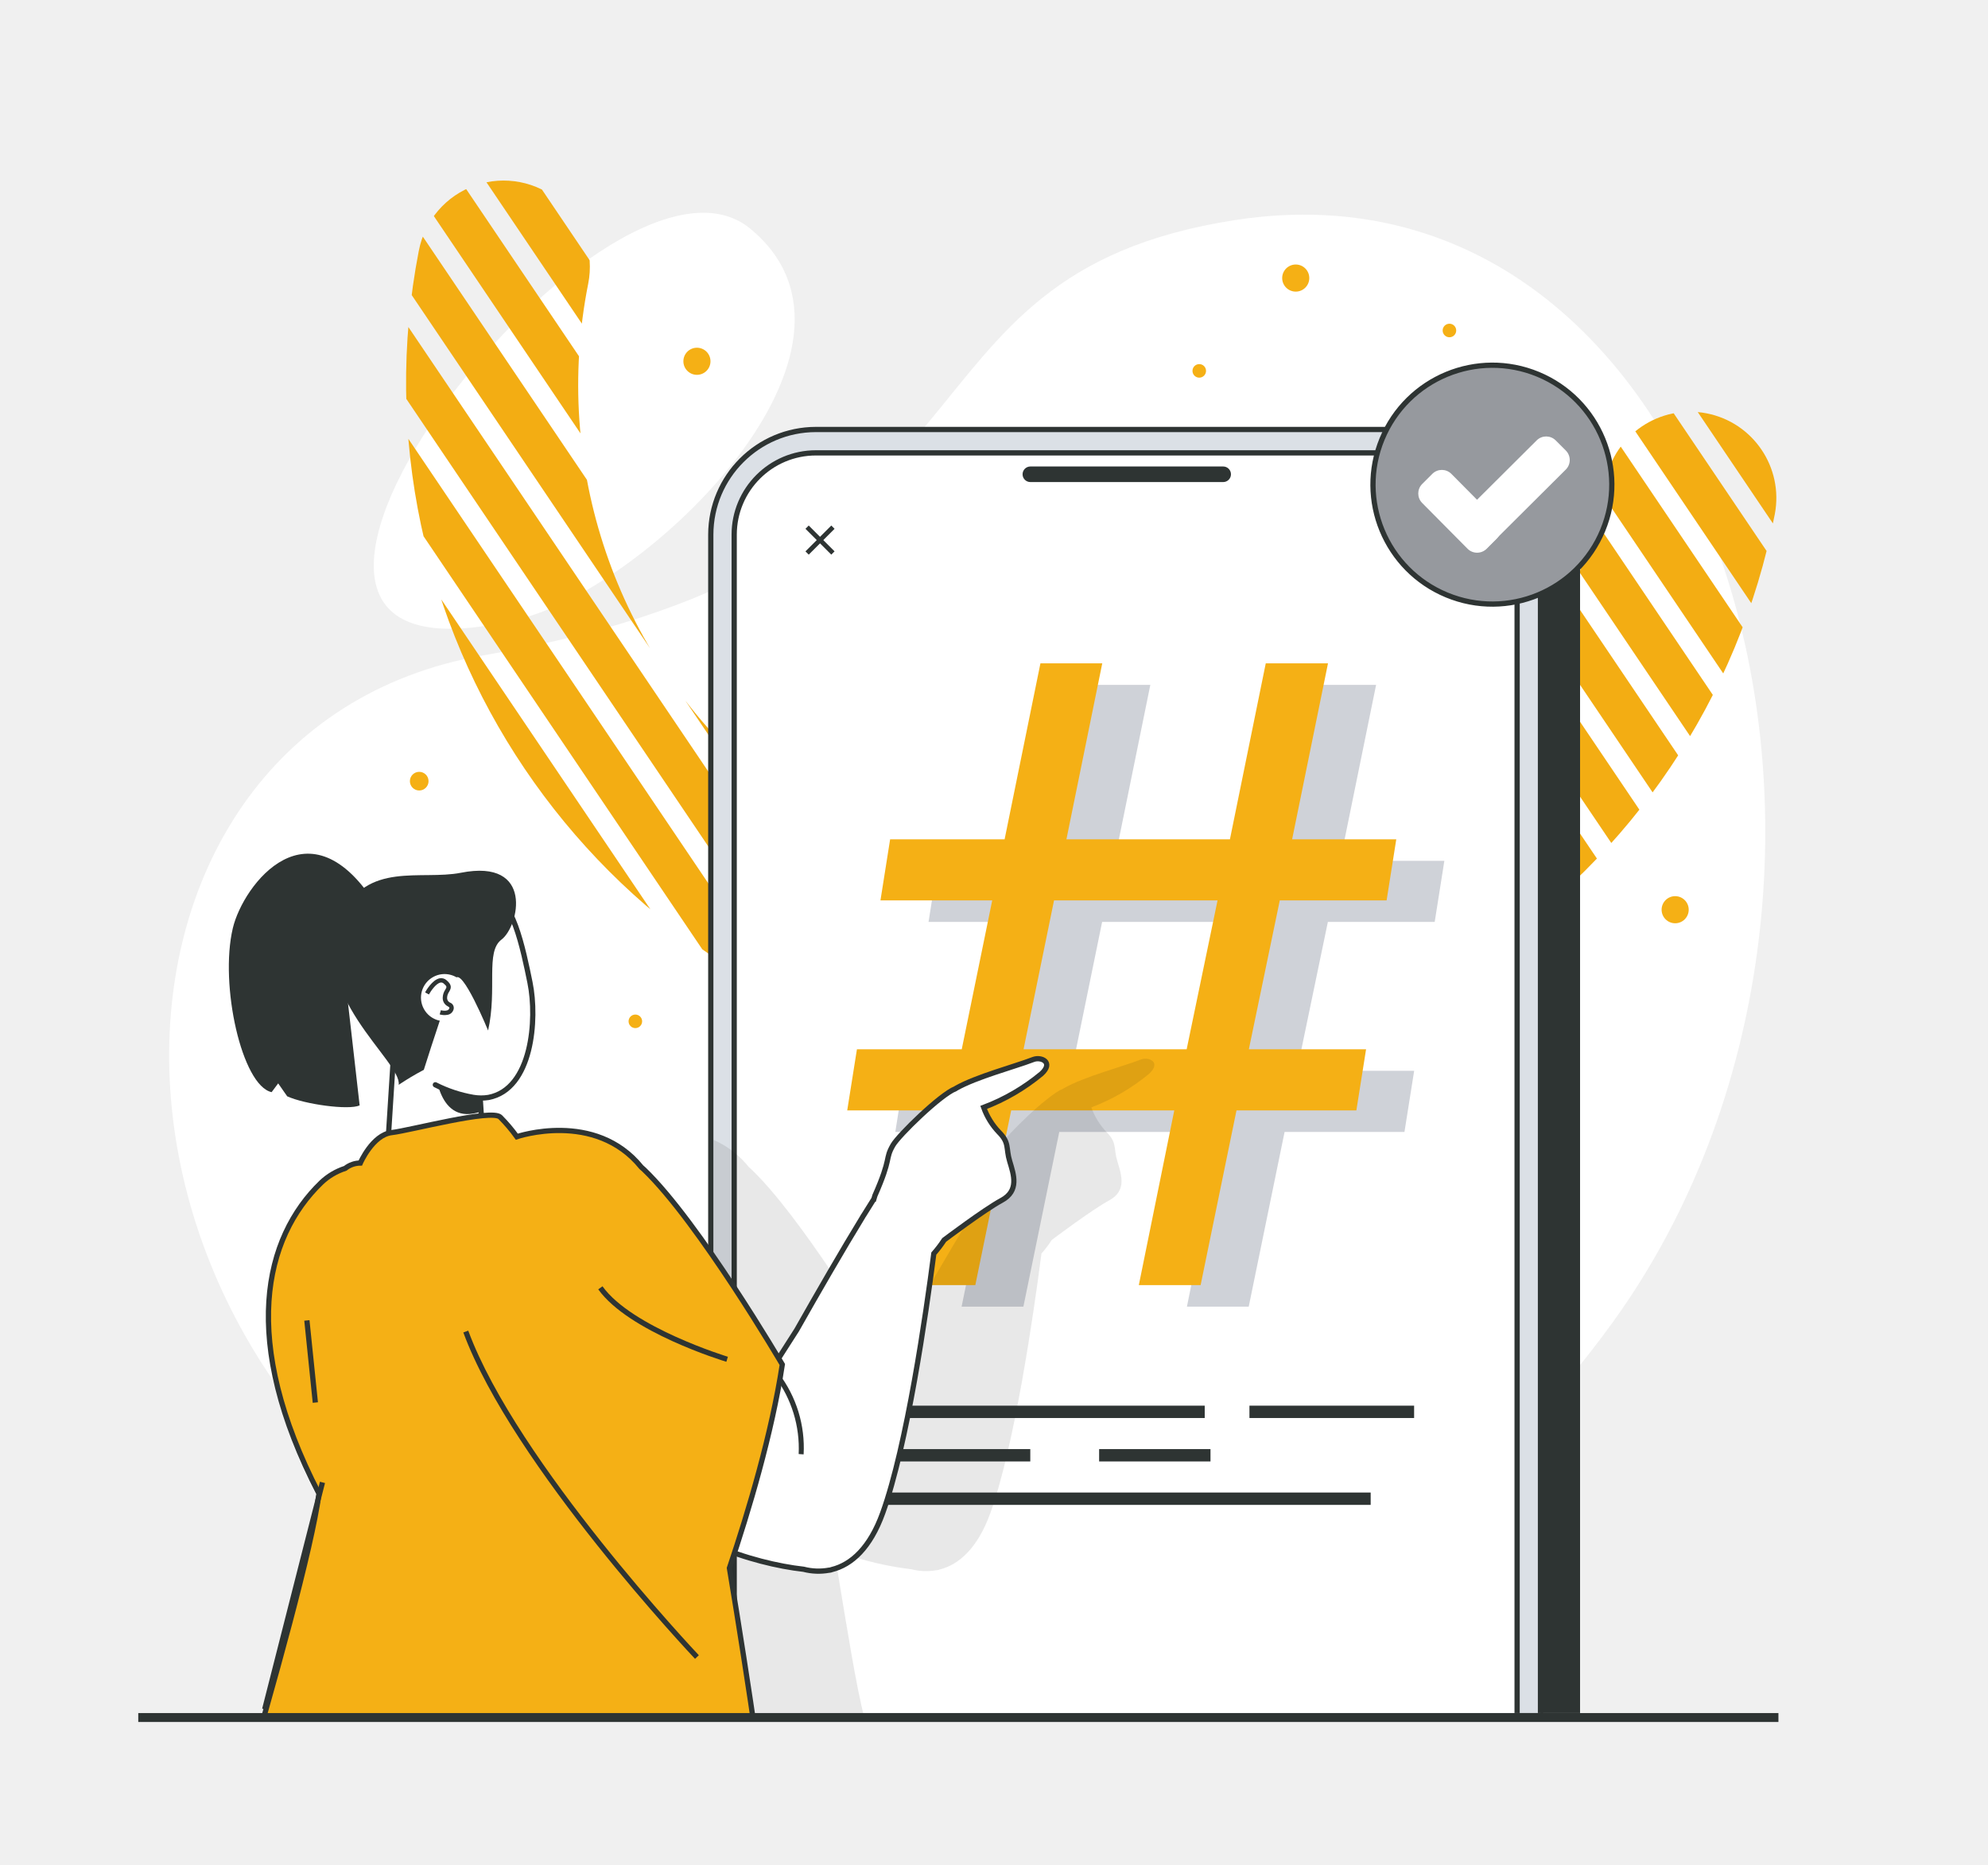
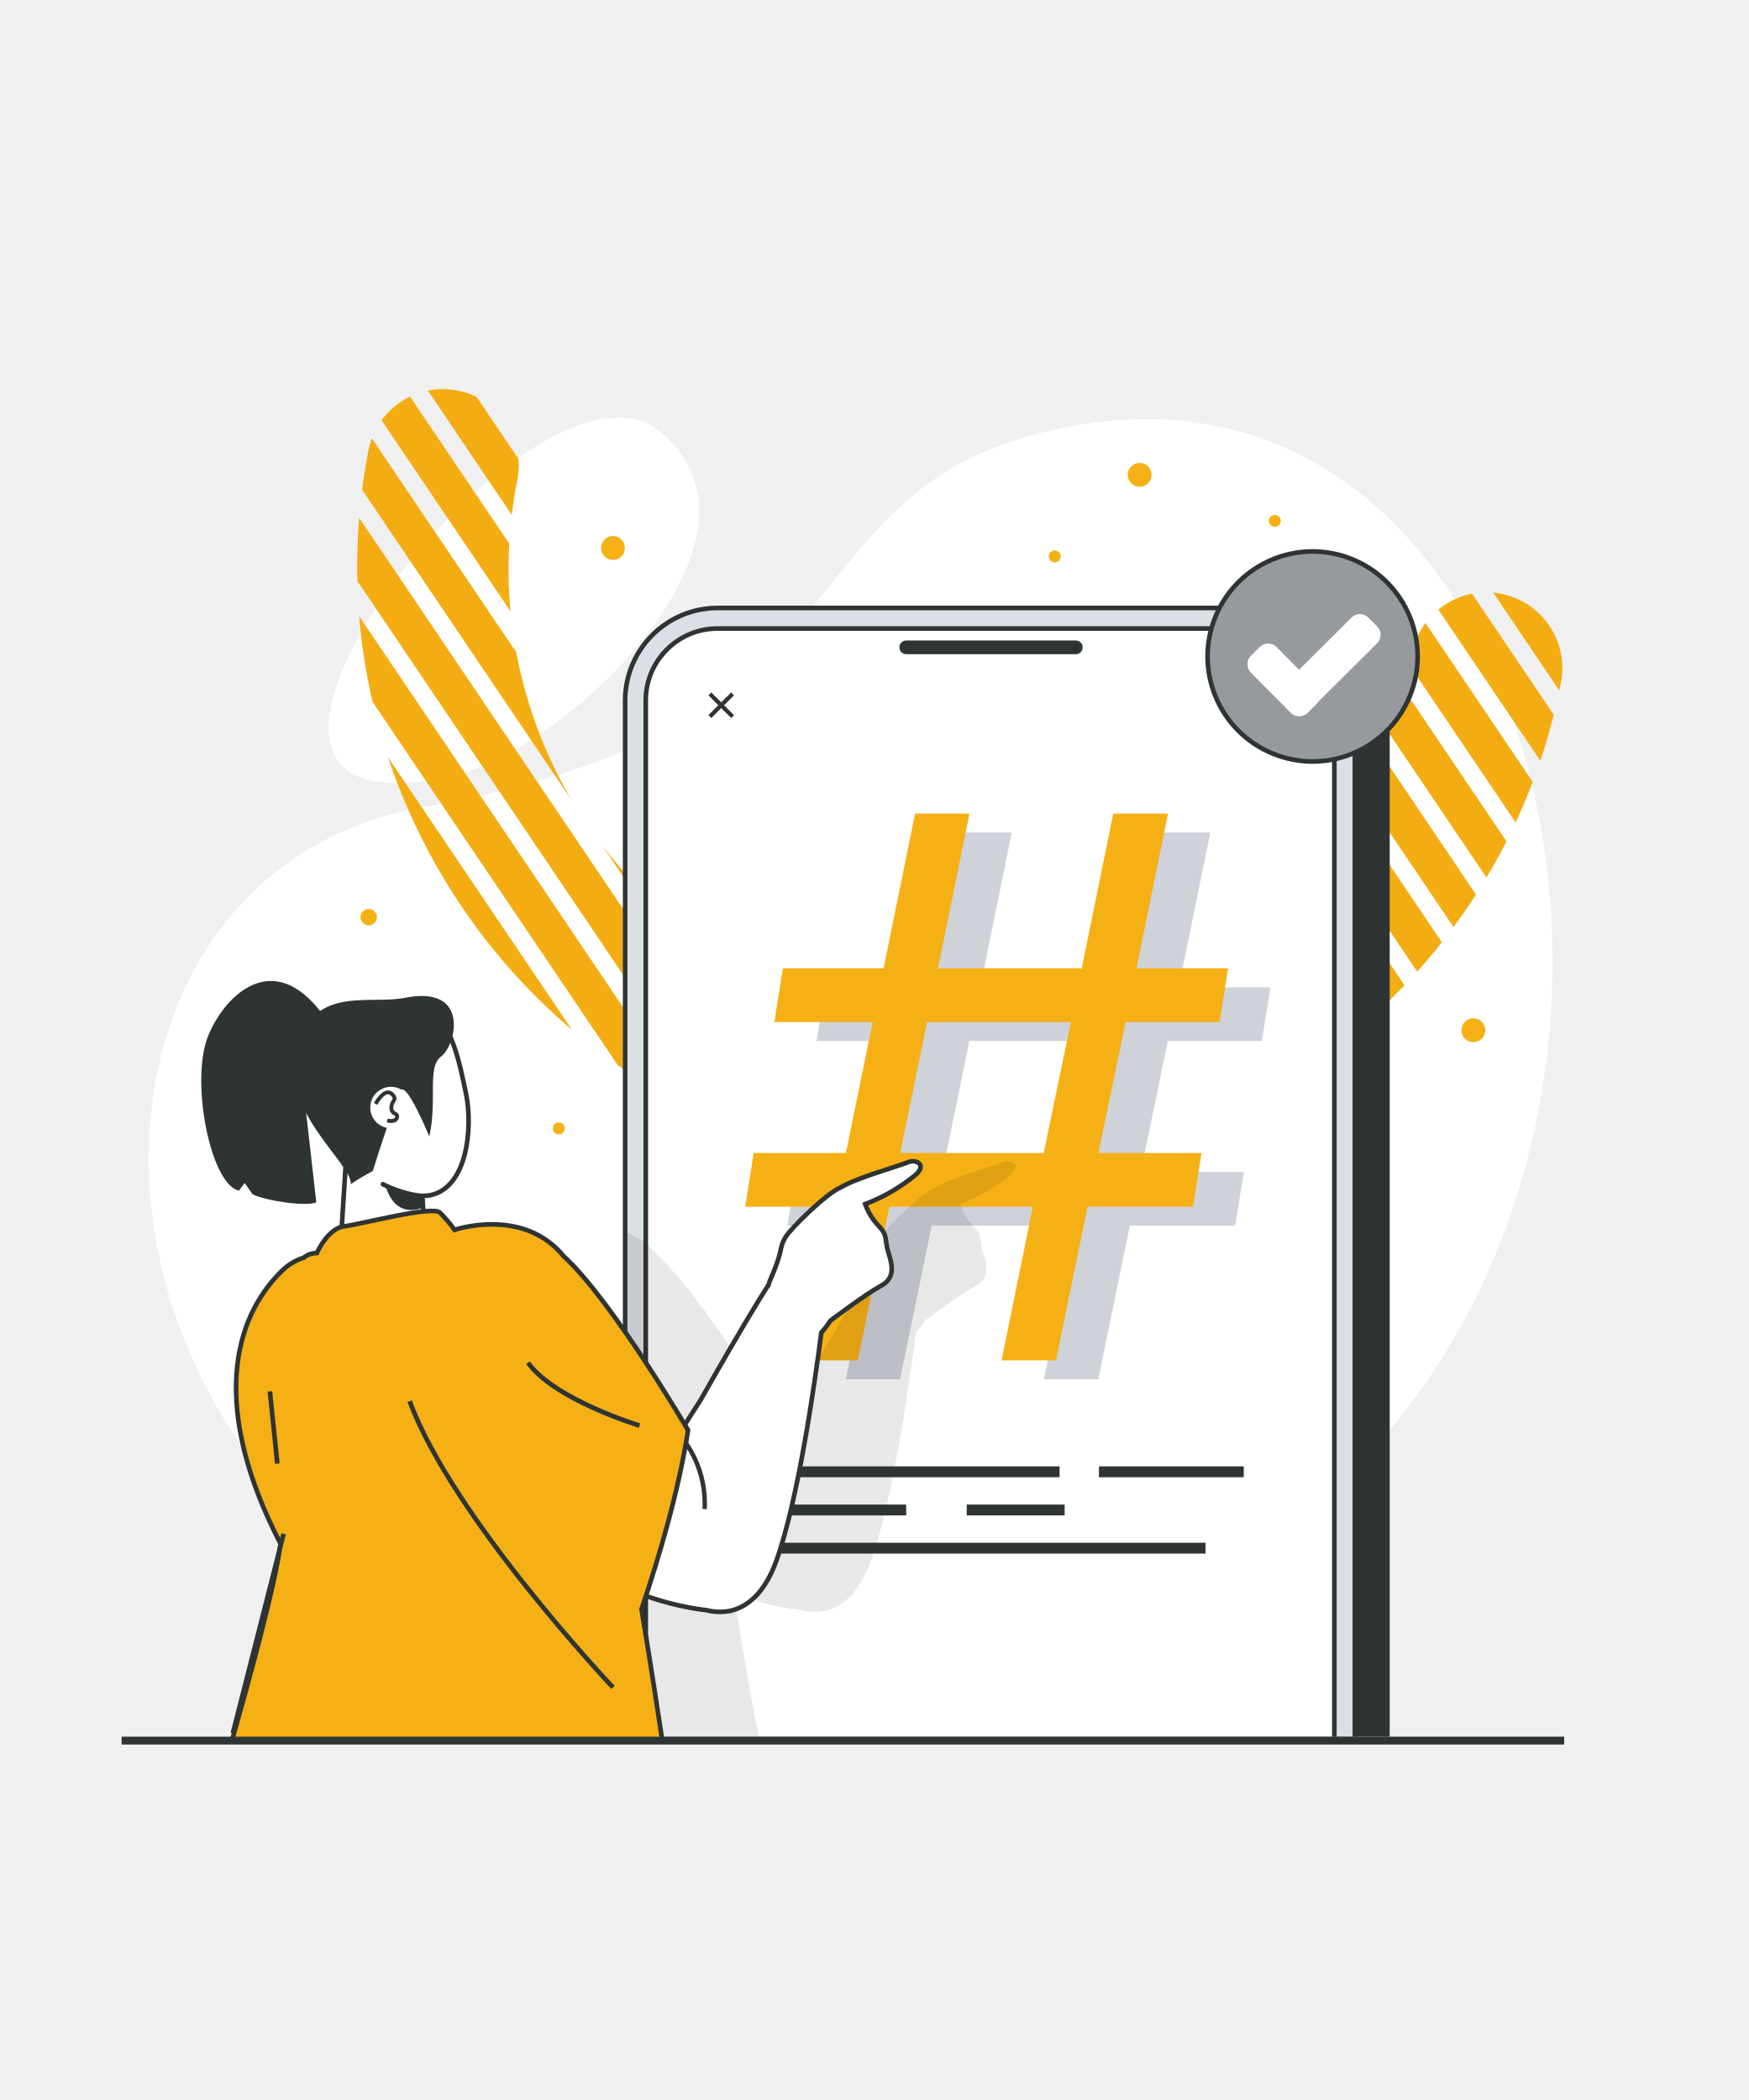
- <svg xmlns="http://www.w3.org/2000/svg" width="379.598" height="355.939" viewBox="0 0 379.598 355.939">
+ <svg xmlns="http://www.w3.org/2000/svg" width="379.598" height="455.939" style="transform:scale(1)" viewBox="0 0 379.598 355.939">
  <defs>
    <clipPath id="clip-path">
      <rect id="Rectángulo_320" data-name="Rectángulo 320" width="379.598" height="355.939" transform="translate(0 128)" fill="none" />
    </clipPath>
    <clipPath id="clip-path-2">
      <rect id="Rectángulo_303" data-name="Rectángulo 303" width="379.598" height="349.939" transform="translate(0 129)" fill="none" />
    </clipPath>
    <clipPath id="clip-path-3">
      <path id="Trazado_1318" data-name="Trazado 1318" d="M97.652,212.955C83.794,284.343,130.6,353.691,201.983,367.549s140.736-32.943,154.594-104.33a16.474,16.474,0,0,0-32.344-6.278A98.931,98.931,0,1,1,130,219.233a16.474,16.474,0,1,0-32.344-6.278" transform="translate(-95.221 -199.618)" fill="none" />
    </clipPath>
    <clipPath id="clip-path-4">
      <path id="Trazado_1327" data-name="Trazado 1327" d="M163.266,251.333v250.4H338.822l-1.691-250.4Z" transform="translate(-163.266 -251.333)" fill="none" />
    </clipPath>
    <clipPath id="clip-path-5">
      <rect id="Rectángulo_307" data-name="Rectángulo 307" width="104.839" height="118.704" fill="none" />
    </clipPath>
    <clipPath id="clip-path-6">
      <rect id="Rectángulo_308" data-name="Rectángulo 308" width="379.598" height="351.939" transform="translate(0 132)" fill="none" />
    </clipPath>
    <clipPath id="clip-path-7">
      <rect id="Rectángulo_309" data-name="Rectángulo 309" width="28.922" height="22.191" fill="none" />
    </clipPath>
    <clipPath id="clip-path-8">
      <rect id="Rectángulo_316" data-name="Rectángulo 316" width="379.598" height="354.939" transform="translate(0 127)" fill="none" />
    </clipPath>
    <clipPath id="clip-path-9">
      <rect id="Rectángulo_310" data-name="Rectángulo 310" width="84.166" height="126.146" fill="none" />
    </clipPath>
    <clipPath id="clip-path-10">
      <path id="Trazado_1362" data-name="Trazado 1362" d="M69.849,342.474c-10.661,3.429-32.921,6.262-33.9,18.757s-1.637,18.5-2.291,37.428,2.9,24.1,4.722,40.339,2.738,16.218,1.633,35.442,3.957,44.916,3.957,44.916H155.374l6.137-16.921L180.5,485.057l19.088-51.709s11.362-32.583,13.882-35.955S215.33,369.4,215.33,369.4s-25.306.651-34.835,5.661-37.118,4.622-37.118,4.622l-27.2-14.406s-31.421-23.111-44.095-23.114a7.285,7.285,0,0,0-2.23.309" transform="translate(-33.575 -342.165)" fill="none" />
    </clipPath>
    <clipPath id="clip-path-11">
      <rect id="Rectángulo_319" data-name="Rectángulo 319" width="379.598" height="350.939" transform="translate(0 130)" fill="none" />
    </clipPath>
  </defs>
  <g id="Grupo_674" data-name="Grupo 674" transform="translate(0 -128)">
    <g id="Grupo_401" data-name="Grupo 401" clip-path="url(#clip-path)">
      <g id="Grupo_380" data-name="Grupo 380">
        <g id="Grupo_379" data-name="Grupo 379" clip-path="url(#clip-path-2)">
          <path id="Trazado_1316" data-name="Trazado 1316" d="M115.468,284.635c24.529-6.019,71.885-51.643,44.048-74.535s-116.46,92.3-44.048,74.535" transform="translate(-16.278 -38.458)" fill="#fff" />
          <path id="Trazado_1317" data-name="Trazado 1317" d="M99.766,291.649c103.759-17.946,74.417-72.529,143.6-83.116,93.35-14.287,132.737,126.236,71.971,210.425-48.559,67.275-129.444,86.575-199.7,56.259-99.229-42.824-97.775-169.4-15.878-183.569" transform="translate(-7.368 -38.541)" fill="#fff" />
        </g>
      </g>
      <g id="Grupo_382" data-name="Grupo 382" transform="translate(77.537 162.545)">
        <g id="Grupo_381" data-name="Grupo 381" clip-path="url(#clip-path-3)">
          <line id="Línea_141" data-name="Línea 141" x1="181.942" y1="269.597" transform="translate(-74.837 -33.809)" fill="none" stroke="#f3ad13" stroke-miterlimit="10" stroke-width="8" />
          <line id="Línea_142" data-name="Línea 142" x1="181.942" y1="269.597" transform="translate(-64.939 -40.488)" fill="none" stroke="#f3ad13" stroke-miterlimit="10" stroke-width="8" />
          <line id="Línea_143" data-name="Línea 143" x1="181.942" y1="269.597" transform="translate(-55.041 -47.168)" fill="none" stroke="#f3ad13" stroke-miterlimit="10" stroke-width="8" />
          <line id="Línea_144" data-name="Línea 144" x1="181.942" y1="269.597" transform="translate(-45.143 -53.848)" fill="none" stroke="#f3ad13" stroke-miterlimit="10" stroke-width="8" />
          <line id="Línea_145" data-name="Línea 145" x1="181.942" y1="269.597" transform="translate(-35.246 -60.527)" fill="none" stroke="#f3ad13" stroke-miterlimit="10" stroke-width="8" />
          <line id="Línea_146" data-name="Línea 146" x1="181.942" y1="269.597" transform="translate(-25.348 -67.207)" fill="none" stroke="#f3ad13" stroke-miterlimit="10" stroke-width="8" />
          <line id="Línea_147" data-name="Línea 147" x1="181.942" y1="269.597" transform="translate(-15.45 -73.887)" fill="none" stroke="#f3ad13" stroke-miterlimit="10" stroke-width="8" />
          <line id="Línea_148" data-name="Línea 148" x1="181.942" y1="269.597" transform="translate(-5.552 -80.566)" fill="none" stroke="#f3ad13" stroke-miterlimit="10" stroke-width="8" />
          <line id="Línea_149" data-name="Línea 149" x1="181.942" y1="269.597" transform="translate(4.345 -87.246)" fill="none" stroke="#f3ad13" stroke-miterlimit="10" stroke-width="8" />
          <line id="Línea_150" data-name="Línea 150" x1="181.942" y1="269.597" transform="translate(14.243 -93.926)" fill="none" stroke="#f3ad13" stroke-miterlimit="10" stroke-width="8" />
          <line id="Línea_151" data-name="Línea 151" x1="181.942" y1="269.597" transform="translate(24.141 -100.605)" fill="none" stroke="#f3ad13" stroke-miterlimit="10" stroke-width="8" />
          <line id="Línea_152" data-name="Línea 152" x1="181.942" y1="269.597" transform="translate(34.039 -107.285)" fill="none" stroke="#f3ad13" stroke-miterlimit="10" stroke-width="8" />
          <line id="Línea_153" data-name="Línea 153" x1="181.942" y1="269.597" transform="translate(43.937 -113.965)" fill="none" stroke="#f3ad13" stroke-miterlimit="10" stroke-width="8" />
          <line id="Línea_154" data-name="Línea 154" x1="181.942" y1="269.597" transform="translate(53.834 -120.645)" fill="none" stroke="#f3ad13" stroke-miterlimit="10" stroke-width="8" />
          <line id="Línea_155" data-name="Línea 155" x1="181.942" y1="269.597" transform="translate(63.732 -127.324)" fill="none" stroke="#f3ad13" stroke-miterlimit="10" stroke-width="8" />
          <line id="Línea_156" data-name="Línea 156" x1="181.942" y1="269.597" transform="translate(73.63 -134.004)" fill="none" stroke="#f3ad13" stroke-miterlimit="10" stroke-width="8" />
          <line id="Línea_157" data-name="Línea 157" x1="181.942" y1="269.597" transform="translate(83.528 -140.684)" fill="none" stroke="#f3ad13" stroke-miterlimit="10" stroke-width="8" />
          <line id="Línea_158" data-name="Línea 158" x1="181.942" y1="269.597" transform="translate(93.426 -147.363)" fill="none" stroke="#f3ad13" stroke-miterlimit="10" stroke-width="8" />
          <line id="Línea_159" data-name="Línea 159" x1="181.942" y1="269.597" transform="translate(103.323 -154.043)" fill="none" stroke="#f3ad13" stroke-miterlimit="10" stroke-width="8" />
          <line id="Línea_160" data-name="Línea 160" x1="181.942" y1="269.597" transform="translate(113.221 -160.723)" fill="none" stroke="#f3ad13" stroke-miterlimit="10" stroke-width="8" />
        </g>
      </g>
      <g id="Grupo_387" data-name="Grupo 387" transform="translate(132.944 204.655)">
        <g id="Grupo_386" data-name="Grupo 386" clip-path="url(#clip-path-4)">
          <path id="Trazado_1319" data-name="Trazado 1319" d="M334.382,277.973V542.016A20.105,20.105,0,0,1,314.3,562.1H261.48v-.039H194.837a20.111,20.111,0,0,1-18.884-20.042V277.973a20.108,20.108,0,0,1,20.087-20.079H314.3a20.1,20.1,0,0,1,20.087,20.079" transform="translate(-165.622 -252.552)" fill="#2e3433" />
          <path id="Trazado_1320" data-name="Trazado 1320" d="M325.1,277.973V542.016A20.105,20.105,0,0,1,305.017,562.1H252.2v-.039H185.559a20.112,20.112,0,0,1-18.884-20.042V277.973a20.109,20.109,0,0,1,20.087-20.079H305.017A20.1,20.1,0,0,1,325.1,277.973" transform="translate(-163.899 -252.552)" fill="#dbe0e6" />
          <path id="Trazado_1321" data-name="Trazado 1321" d="M325.1,277.973V542.016A20.105,20.105,0,0,1,305.017,562.1H252.2v-.039H185.559a20.112,20.112,0,0,1-18.884-20.042V277.973a20.109,20.109,0,0,1,20.087-20.079H305.017A20.1,20.1,0,0,1,325.1,277.973Z" transform="translate(-163.899 -252.552)" fill="none" stroke="#2e3433" stroke-miterlimit="10" stroke-width="1" />
          <path id="Trazado_1322" data-name="Trazado 1322" d="M321.659,278.989V543.037a15.617,15.617,0,0,1-15.622,15.615H187.778a15.616,15.616,0,0,1-15.615-15.615V278.989a15.616,15.616,0,0,1,15.615-15.615H306.037a15.617,15.617,0,0,1,15.622,15.615" transform="translate(-164.918 -253.569)" fill="#fff" />
          <path id="Trazado_1323" data-name="Trazado 1323" d="M321.659,278.989V543.037a15.617,15.617,0,0,1-15.622,15.615H187.778a15.616,15.616,0,0,1-15.615-15.615V278.989a15.616,15.616,0,0,1,15.615-15.615H306.037A15.617,15.617,0,0,1,321.659,278.989Z" transform="translate(-164.918 -253.569)" fill="none" stroke="#2e3433" stroke-miterlimit="10" stroke-width="1" />
          <path id="Trazado_1324" data-name="Trazado 1324" d="M278.092,266.569H241.276a1.487,1.487,0,1,0,0,2.975h36.817a1.487,1.487,0,1,0,0-2.975" transform="translate(-177.478 -254.163)" fill="#2e3433" />
          <rect id="Rectángulo_304" data-name="Rectángulo 304" width="6.977" height="0.883" transform="translate(20.855 28.612) rotate(-45.002)" fill="#2e3433" />
          <rect id="Rectángulo_305" data-name="Rectángulo 305" width="0.884" height="6.977" transform="matrix(0.707, -0.707, 0.707, 0.707, 20.854, 24.303)" fill="#2e3433" />
          <rect id="Rectángulo_306" data-name="Rectángulo 306" width="7.914" height="0.884" transform="translate(134.807 27.644)" fill="#2e3433" />
          <g id="Grupo_385" data-name="Grupo 385" transform="translate(38.011 54.102)" opacity="0.2">
            <g id="Grupo_384" data-name="Grupo 384">
              <g id="Grupo_383" data-name="Grupo 383" clip-path="url(#clip-path-5)">
                <path id="Trazado_1325" data-name="Trazado 1325" d="M312.939,363.029l1.846-11.664H294.9l6.849-33.591H289.863l-6.84,33.591H251.8l6.841-33.591h-11.8L240,351.366H218.138l-1.846,11.664h21.341l-5.82,28.423H211.8l-1.854,11.671h19.5l-6.842,33.356h11.8l6.849-33.356H272.4l-6.771,33.356h11.8l6.848-33.356h22.889l1.853-11.671H286.634l5.907-28.423ZM274.76,391.453H243.617l5.82-28.423h31.221Z" transform="translate(-209.947 -317.775)" fill="#101c3a" />
              </g>
            </g>
          </g>
          <path id="Trazado_1326" data-name="Trazado 1326" d="M301.662,357.984l1.846-11.663H283.621l6.849-33.591H278.586l-6.841,33.591h-31.22l6.842-33.591H235.561l-6.84,33.591H206.862l-1.847,11.663h21.341l-5.82,28.423H200.524l-1.854,11.671h19.5l-6.842,33.356h11.8l6.85-33.356h31.141l-6.771,33.356h11.8L273,398.079h22.888l1.853-11.671H275.358l5.907-28.423Zm-38.178,28.423H232.34l5.82-28.423h31.221Z" transform="translate(-169.841 -262.736)" fill="#f5b015" />
        </g>
      </g>
      <g id="Grupo_389" data-name="Grupo 389">
        <g id="Grupo_388" data-name="Grupo 388" clip-path="url(#clip-path-6)">
          <path id="Trazado_1328" data-name="Trazado 1328" d="M99.679,339.94a1.78,1.78,0,1,1-1.779-1.779,1.78,1.78,0,0,1,1.779,1.779" transform="translate(-17.851 -62.803)" fill="#f5b015" />
          <path id="Trazado_1329" data-name="Trazado 1329" d="M340.884,234.386a1.294,1.294,0,1,1-1.295-1.294,1.295,1.295,0,0,1,1.295,1.294" transform="translate(-62.828 -43.29)" fill="#f5b015" />
          <path id="Trazado_1330" data-name="Trazado 1330" d="M282.219,243.858a1.294,1.294,0,1,1-1.294-1.295,1.294,1.294,0,0,1,1.294,1.295" transform="translate(-51.933 -45.049)" fill="#f5b015" />
          <path id="Trazado_1331" data-name="Trazado 1331" d="M149.986,396.364a1.294,1.294,0,1,1-1.294-1.295,1.294,1.294,0,0,1,1.294,1.295" transform="translate(-27.375 -73.372)" fill="#f5b015" />
          <path id="Trazado_1332" data-name="Trazado 1332" d="M165.426,241.311a2.588,2.588,0,1,1-2.589-2.588,2.589,2.589,0,0,1,2.589,2.588" transform="translate(-29.762 -44.336)" fill="#f5b015" />
          <path id="Trazado_1333" data-name="Trazado 1333" d="M305.842,221.8a2.588,2.588,0,1,1-2.588-2.589,2.588,2.588,0,0,1,2.588,2.589" transform="translate(-55.84 -40.712)" fill="#f5b015" />
          <path id="Trazado_1334" data-name="Trazado 1334" d="M394.815,369.9a2.588,2.588,0,1,1-2.588-2.589,2.588,2.588,0,0,1,2.588,2.589" transform="translate(-72.364 -68.218)" fill="#f5b015" />
          <path id="Trazado_1335" data-name="Trazado 1335" d="M367.558,265.628a22.8,22.8,0,1,1-22.8-22.8,22.8,22.8,0,0,1,22.8,22.8" transform="translate(-59.795 -45.099)" fill="#96999e" />
          <circle id="Elipse_27" data-name="Elipse 27" cx="22.797" cy="22.797" r="22.797" transform="translate(255.181 232.866) rotate(-67.5)" fill="none" stroke="#2e3433" stroke-linecap="round" stroke-linejoin="round" stroke-width="1" />
        </g>
      </g>
      <g id="Grupo_391" data-name="Grupo 391" transform="translate(270.811 211.327)">
        <g id="Grupo_390" data-name="Grupo 390" clip-path="url(#clip-path-7)">
          <path id="Trazado_1336" data-name="Trazado 1336" d="M347.589,276.892a2.572,2.572,0,0,1,0,3.573l-1.993,1.993a2.572,2.572,0,0,1-3.573,0l-8.725-8.8a2.571,2.571,0,0,1,0-3.572l1.993-1.991a2.572,2.572,0,0,1,3.573,0Z" transform="translate(-332.577 -260.984)" fill="#fff" />
          <path id="Trazado_1337" data-name="Trazado 1337" d="M356.765,260.248a2.571,2.571,0,0,1,3.572,0l1.993,1.993a2.573,2.573,0,0,1,0,3.573l-15.115,15.045a2.572,2.572,0,0,1-3.572,0l-1.992-1.993a2.571,2.571,0,0,1,0-3.572Z" transform="translate(-334.128 -259.526)" fill="#fff" />
        </g>
      </g>
      <g id="Grupo_396" data-name="Grupo 396">
        <g id="Grupo_395" data-name="Grupo 395" clip-path="url(#clip-path-8)">
          <g id="Grupo_394" data-name="Grupo 394" transform="translate(136.262 330.123)" opacity="0.3" style="mix-blend-mode: multiply;isolation: isolate">
            <g id="Grupo_393" data-name="Grupo 393">
              <g id="Grupo_392" data-name="Grupo 392" clip-path="url(#clip-path-9)">
                <path id="Trazado_1338" data-name="Trazado 1338" d="M248.938,405.573c-3.457,1.335-10.9,3.3-14.75,5.5a.323.323,0,0,0-.1.068c-2.906,1.129-10.851,8.9-11.932,10.773-1.61,2.808-.177,2.209-3.466,9.653-.068.226-.127.452-.2.677l-.02-.01c-.6.953-1.238,1.974-1.915,3.073a1.372,1.372,0,0,0-.2.325c-1.9,3.1-4.046,6.727-6.216,10.448s-4.36,7.572-6.373,11.127c-1.159,1.8-2.317,3.614-3.457,5.41-3.182-5.311-16.518-27.212-25.7-36.02-.168-.167-.344-.3-.521-.462a18,18,0,0,0-6.756-5.224V531.562h28.872c-1.611-6.053-3.418-17.61-5.294-28.894.314-.933.638-1.9.953-2.878a60.876,60.876,0,0,0,13.218,3.1,11.239,11.239,0,0,0,4.851.177h.1a1.7,1.7,0,0,0,.413-.107c3.81-.942,7.346-4.184,9.732-10.783,4.654-12.884,8.288-38.152,9.762-49.554a21.967,21.967,0,0,0,1.973-2.6s7.611-5.745,10.989-7.572,2.309-4.9,1.532-7.443,0-3.516-2.062-5.568a13.419,13.419,0,0,1-2.906-4.724,38.89,38.89,0,0,0,11.048-6.433c2.366-2.19-.07-3.3-1.582-2.711" transform="translate(-167.341 -405.417)" fill="#b3b3b3" />
              </g>
            </g>
          </g>
          <rect id="Rectángulo_311" data-name="Rectángulo 311" width="95.375" height="2.358" transform="translate(166.348 412.952)" fill="#2e3433" />
          <rect id="Rectángulo_312" data-name="Rectángulo 312" width="30.379" height="2.357" transform="translate(166.349 404.66)" fill="#2e3433" />
          <rect id="Rectángulo_313" data-name="Rectángulo 313" width="21.265" height="2.357" transform="translate(209.872 404.66)" fill="#2e3433" />
          <rect id="Rectángulo_314" data-name="Rectángulo 314" width="63.686" height="2.358" transform="translate(166.349 396.367)" fill="#2e3433" />
          <rect id="Rectángulo_315" data-name="Rectángulo 315" width="31.443" height="2.358" transform="translate(238.575 396.367)" fill="#2e3433" />
        </g>
      </g>
      <g id="Grupo_398" data-name="Grupo 398" transform="translate(27.34 278.618)">
        <g id="Grupo_397" data-name="Grupo 397" clip-path="url(#clip-path-10)">
          <path id="Trazado_1339" data-name="Trazado 1339" d="M75.416,377.421c-1.763-8.092,6.547-9.942,6.547-9.942-12.925-20.954-25.571-4.2-27.539,4.087-2.571,10.83,1.731,30.066,7.407,31.314l1.252-1.675,1.723,2.47c3.33,1.521,11.671,2.681,13.831,1.74,0,0-3.112-27.5-3.22-27.993" transform="translate(-37.306 -344.986)" fill="#2e3433" />
          <path id="Trazado_1340" data-name="Trazado 1340" d="M108.244,407.673l1.016,15.611c-.708,1.528-6.913,1.679-18.216-2.468l.911-14.342a114.743,114.743,0,0,0,16.289,1.2" transform="translate(-44.249 -354.108)" fill="#fff" />
          <path id="Trazado_1341" data-name="Trazado 1341" d="M108.244,407.673l1.016,15.611c-.708,1.528-6.913,1.679-18.216-2.468l.911-14.342A114.743,114.743,0,0,0,108.244,407.673Z" transform="translate(-44.249 -354.108)" fill="none" stroke="#2e3433" stroke-linecap="round" stroke-miterlimit="10" stroke-width="1" />
          <path id="Trazado_1342" data-name="Trazado 1342" d="M110.365,408.958l.451,6.927c-8.4,2.98-8.777-8.389-8.761-8.381,4.236,1.467,7.136,1.986,8.31,1.453" transform="translate(-46.293 -354.3)" fill="#2e3433" />
          <path id="Trazado_1343" data-name="Trazado 1343" d="M92.818,398c-.984-1.4-3.788-26.046.682-28.69,1.885-1.109,14.874-1.394,16.777-1.769,4.356-.858,6.554,10.04,7.828,16.3,1.43,7.022.412,20.352-7.921,21.933a8.994,8.994,0,0,1-2.9-.012,25.639,25.639,0,0,1-7.25-2.405" transform="translate(-44.248 -346.868)" fill="#fff" />
          <path id="Trazado_1344" data-name="Trazado 1344" d="M92.818,398c-.984-1.4-3.788-26.046.682-28.69,1.885-1.109,14.874-1.394,16.777-1.769,4.356-.858,6.554,10.04,7.828,16.3,1.43,7.022.412,20.352-7.921,21.933a8.994,8.994,0,0,1-2.9-.012,25.639,25.639,0,0,1-7.25-2.405" transform="translate(-44.248 -346.868)" fill="none" stroke="#2e3433" stroke-linecap="round" stroke-miterlimit="10" stroke-width="1" />
          <path id="Trazado_1345" data-name="Trazado 1345" d="M90.634,402.223a51.349,51.349,0,0,1,4.8-2.861c1.537-4.858,4.778-14.919,6.009-17.384,1.219-2.444,6.265,9.872,6.265,9.872,1.795-8-.557-15.011,2.559-17.356,3.332-2.507,6.314-15.532-7.76-12.757-7.618,1.5-17.917-2.26-22.847,8.207-6.887,14.624,11.662,27.815,10.976,32.28" transform="translate(-41.849 -345.728)" fill="#2e3433" />
          <path id="Trazado_1346" data-name="Trazado 1346" d="M107.155,387.893a4.5,4.5,0,1,1-6.109-1.762,4.5,4.5,0,0,1,6.109,1.762" transform="translate(-45.674 -350.226)" fill="#fff" />
          <path id="Trazado_1347" data-name="Trazado 1347" d="M103.925,393.543a3.287,3.287,0,0,1-1.459-.084l.226-.8c.014,0,1.362.357,1.6-.325.07-.2.072-.2-.259-.411a1.763,1.763,0,0,1-.985-1.664,2.873,2.873,0,0,1,.493-1.533c.29-.489.358-.607-.314-1.17a.7.7,0,0,0-.607-.173l-.007,0c-.883.173-1.888,1.7-2.2,2.269l-.73-.4c.134-.247,1.351-2.407,2.771-2.687l.014,0a1.522,1.522,0,0,1,1.295.353c1.125.943.9,1.544.5,2.23a2.072,2.072,0,0,0-.378,1.116.967.967,0,0,0,.6.956,1.071,1.071,0,0,1,.6,1.39,1.426,1.426,0,0,1-1.153.932" transform="translate(-45.853 -350.406)" fill="#2e3433" />
          <path id="Trazado_1348" data-name="Trazado 1348" d="M66.047,451.185C62.354,470.312,64.324,487.1,85.329,516.3l-.814.585C63.3,487.389,61.318,470.391,65.063,451Z" transform="translate(-39.14 -362.377)" fill="#fff" />
          <path id="Trazado_1349" data-name="Trazado 1349" d="M105.369,502.056c5.052-.164,22.778-.615,26.345,5.27s26,231.831,26,231.831a189.111,189.111,0,0,1-64.954,2.419c-7.6-36.623-8.9-189.724-8.9-189.724-15.72-17.276-10.8-31.1-5.643-39.653s21.536-9.959,27.151-10.143" transform="translate(-40.936 -371.845)" fill="#425fec" />
          <path id="Trazado_1350" data-name="Trazado 1350" d="M91.831,552.526s-18.581-24.954,1.813-50.055c4.492-5.528,30.863-11.027,36.33-4.8,7.03,8,10.766,16.637,10.766,37.3,0,18.752-19.022,140.664-35.178,173.507s-40.769,48.543-49.752,50.27-36.278,5.961-36.278-30.057c0-13.033-.068-22.03-.154-28.2a32.912,32.912,0,0,1,8.257-22.262c17.278-19.558,55.26-69.918,64.195-125.7" transform="translate(-30.938 -370.533)" fill="#425fec" />
          <path id="Trazado_1351" data-name="Trazado 1351" d="M145.741,516.551l1,.047c-.024.529-2.705,53.381-17.644,98.343-26.673,80.27-57.057,116.675-57.36,117.034l-.765-.649c.3-.356,30.571-36.636,57.175-116.7,14.9-44.829,17.57-97.548,17.6-98.075" transform="translate(-40.521 -374.552)" fill="#2e3433" />
          <path id="Trazado_1352" data-name="Trazado 1352" d="M164.328,544.107c0,13.289-9,74.382-19.671,121.706l-.976-.221c10.654-47.266,19.644-108.239,19.644-121.485Z" transform="translate(-54.024 -379.67)" fill="#f0e3dd" />
          <path id="Trazado_1353" data-name="Trazado 1353" d="M91.585,516.52l.918.4c-9.093,20.705,4.325,39.133,4.461,39.316l.126.17-.033.209c-7.506,46.859-35.43,89.115-51.406,110.134l-.8-.607c15.9-20.913,43.663-62.922,51.182-109.484-1.373-1.966-13.3-19.989-4.45-40.142" transform="translate(-35.67 -374.546)" fill="#2e3433" />
          <path id="Trazado_1354" data-name="Trazado 1354" d="M224.868,405.574c-3.45,1.335-10.9,3.3-14.751,5.5a.429.429,0,0,0-.092.068c-2.9,1.133-10.852,8.9-11.933,10.775-1.615,2.8-.175,2.211-3.462,9.648-.073.229-.133.452-.2.678l-.02,0c-.6.943-1.243,1.974-1.918,3.073a1.406,1.406,0,0,0-.2.32h0c-3.8,6.206-8.576,14.475-12.588,21.569-1.952,3.036-3.91,6.095-5.739,9.089-2.574-2.98-4.659-5.094-4.659-5.094-4.733-3.549-26.261,13.913-19.552,25.809,5.554,9.853,21.7,14.822,31.262,15.886a11.279,11.279,0,0,0,4.857.177l.1-.006a1.341,1.341,0,0,0,.412-.106c3.812-.94,7.343-4.18,9.728-10.783,4.657-12.884,8.289-38.147,9.767-49.55a23.336,23.336,0,0,0,1.976-2.6s7.609-5.748,10.982-7.572,2.309-4.9,1.537-7.442,0-3.519-2.063-5.572a13.334,13.334,0,0,1-2.911-4.722,38.74,38.74,0,0,0,11.046-6.432c2.373-2.187-.062-3.3-1.58-2.712" transform="translate(-54.914 -353.912)" fill="#fff" />
          <path id="Trazado_1355" data-name="Trazado 1355" d="M224.868,405.574c-3.45,1.335-10.9,3.3-14.751,5.5a.429.429,0,0,0-.092.068c-2.9,1.133-10.852,8.9-11.933,10.775-1.615,2.8-.175,2.211-3.462,9.648-.073.229-.133.452-.2.678l-.02,0c-.6.943-1.243,1.974-1.918,3.073a1.406,1.406,0,0,0-.2.32h0c-3.8,6.206-8.576,14.475-12.588,21.569-1.952,3.036-3.91,6.095-5.739,9.089-2.574-2.98-4.659-5.094-4.659-5.094-4.733-3.549-26.261,13.913-19.552,25.809,5.554,9.853,21.7,14.822,31.262,15.886a11.279,11.279,0,0,0,4.857.177l.1-.006a1.341,1.341,0,0,0,.412-.106c3.812-.94,7.343-4.18,9.728-10.783,4.657-12.884,8.289-38.147,9.767-49.55a23.336,23.336,0,0,0,1.976-2.6s7.609-5.748,10.982-7.572,2.309-4.9,1.537-7.442,0-3.519-2.063-5.572a13.334,13.334,0,0,1-2.911-4.722,38.74,38.74,0,0,0,11.046-6.432C228.821,406.1,226.386,404.987,224.868,405.574Z" transform="translate(-54.914 -353.912)" fill="none" stroke="#2e3433" stroke-linecap="round" stroke-miterlimit="10" stroke-width="1" />
          <path id="Trazado_1356" data-name="Trazado 1356" d="M187.2,494.668l-.948-.064a22.879,22.879,0,0,0-4.53-14.782l.731-.607a23.419,23.419,0,0,1,4.746,15.453" transform="translate(-61.09 -367.618)" fill="#2e3433" />
          <path id="Trazado_1357" data-name="Trazado 1357" d="M146.609,505.13c3.72-11.031,8.1-25.743,10.1-38.865,0,0-15.905-27.148-26.4-37.209-.169-.161-.344-.3-.515-.458-8.828-10.933-23.779-5.829-23.779-5.829a30.825,30.825,0,0,0-3.166-3.735c-1.667-1.617-17.117,2.53-20.749,2.957S76.13,427.8,76.13,427.8a4.656,4.656,0,0,0-2.876,1.014,11.961,11.961,0,0,0-4.558,2.7c-10.954,10.552-15.611,30.115-.463,59.409C65.584,511.4,39.472,594.409,39.472,594.409c5.3,3.325,11.972,5.879,19.439,7.828l8.547-11.5,1.674,13.721c38.156,6.862,88.373,1.674,88.373,1.674,3-6.4-3.417-55.967-10.9-101" transform="translate(-34.671 -356.372)" fill="#f5b015" />
          <path id="Trazado_1358" data-name="Trazado 1358" d="M146.609,505.13c3.72-11.031,8.1-25.743,10.1-38.865,0,0-15.905-27.148-26.4-37.209-.169-.161-.344-.3-.515-.458-8.828-10.933-23.779-5.829-23.779-5.829a30.825,30.825,0,0,0-3.166-3.735c-1.667-1.617-17.117,2.53-20.749,2.957S76.13,427.8,76.13,427.8a4.656,4.656,0,0,0-2.876,1.014,11.961,11.961,0,0,0-4.558,2.7c-10.954,10.552-15.611,30.115-.463,59.409C65.584,511.4,39.472,594.409,39.472,594.409c5.3,3.325,11.972,5.879,19.439,7.828l8.547-11.5,1.674,13.721c38.156,6.862,88.373,1.674,88.373,1.674C160.506,599.736,154.088,550.167,146.609,505.13Z" transform="translate(-34.671 -356.372)" fill="none" stroke="#2e3433" stroke-miterlimit="10" stroke-width="1" />
          <path id="Trazado_1359" data-name="Trazado 1359" d="M165.04,472.238l-.291.958c-.76-.23-18.667-5.728-24.464-13.831l.813-.583c5.6,7.825,23.758,13.4,23.942,13.455" transform="translate(-53.394 -363.823)" fill="#2e3433" />
          <path id="Trazado_1360" data-name="Trazado 1360" d="M153.617,531.15l-.726.69c-.348-.367-34.9-36.959-44.245-62.313l.939-.347c9.272,25.16,43.687,61.605,44.033,61.97" transform="translate(-47.517 -365.754)" fill="#2e3433" />
          <rect id="Rectángulo_317" data-name="Rectángulo 317" width="1.002" height="15.761" transform="translate(30.759 101.527) rotate(-5.878)" fill="#2e3433" />
          <path id="Trazado_1361" data-name="Trazado 1361" d="M73.475,504.856,62.442,548.173l-.971-.246,11.034-43.319Z" transform="translate(-38.756 -372.334)" fill="#2e3433" />
        </g>
      </g>
      <g id="Grupo_400" data-name="Grupo 400">
        <g id="Grupo_399" data-name="Grupo 399" clip-path="url(#clip-path-11)">
          <rect id="Rectángulo_318" data-name="Rectángulo 318" width="313.181" height="1.703" transform="translate(26.4 455.055)" fill="#2e3433" />
        </g>
      </g>
    </g>
  </g>
</svg>
